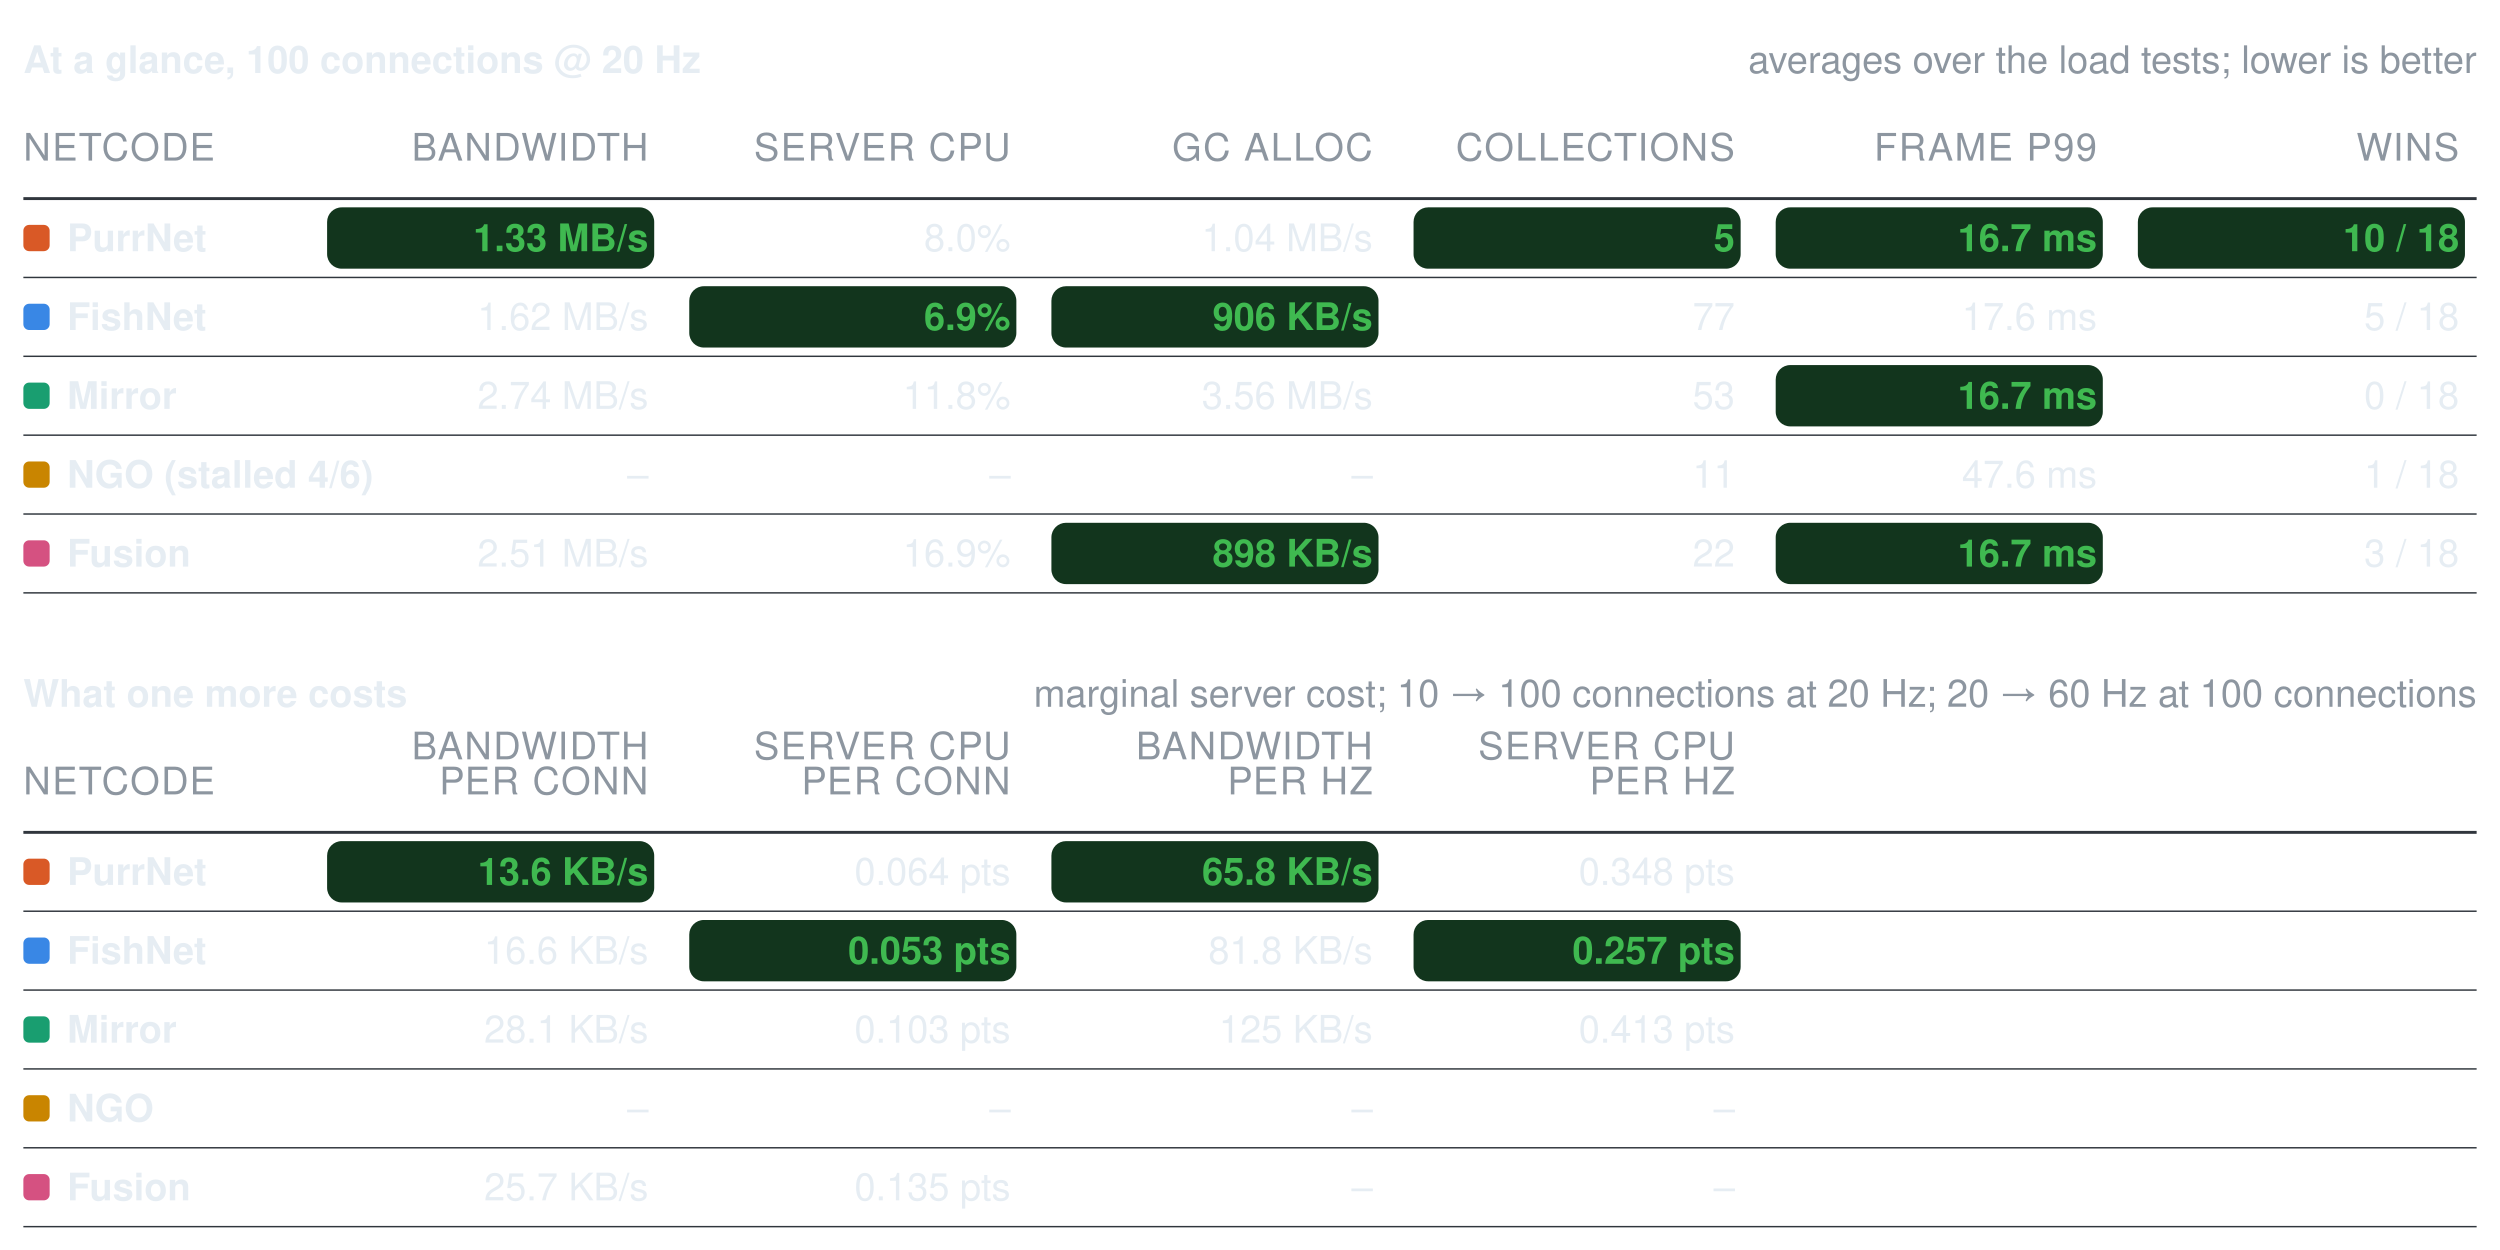
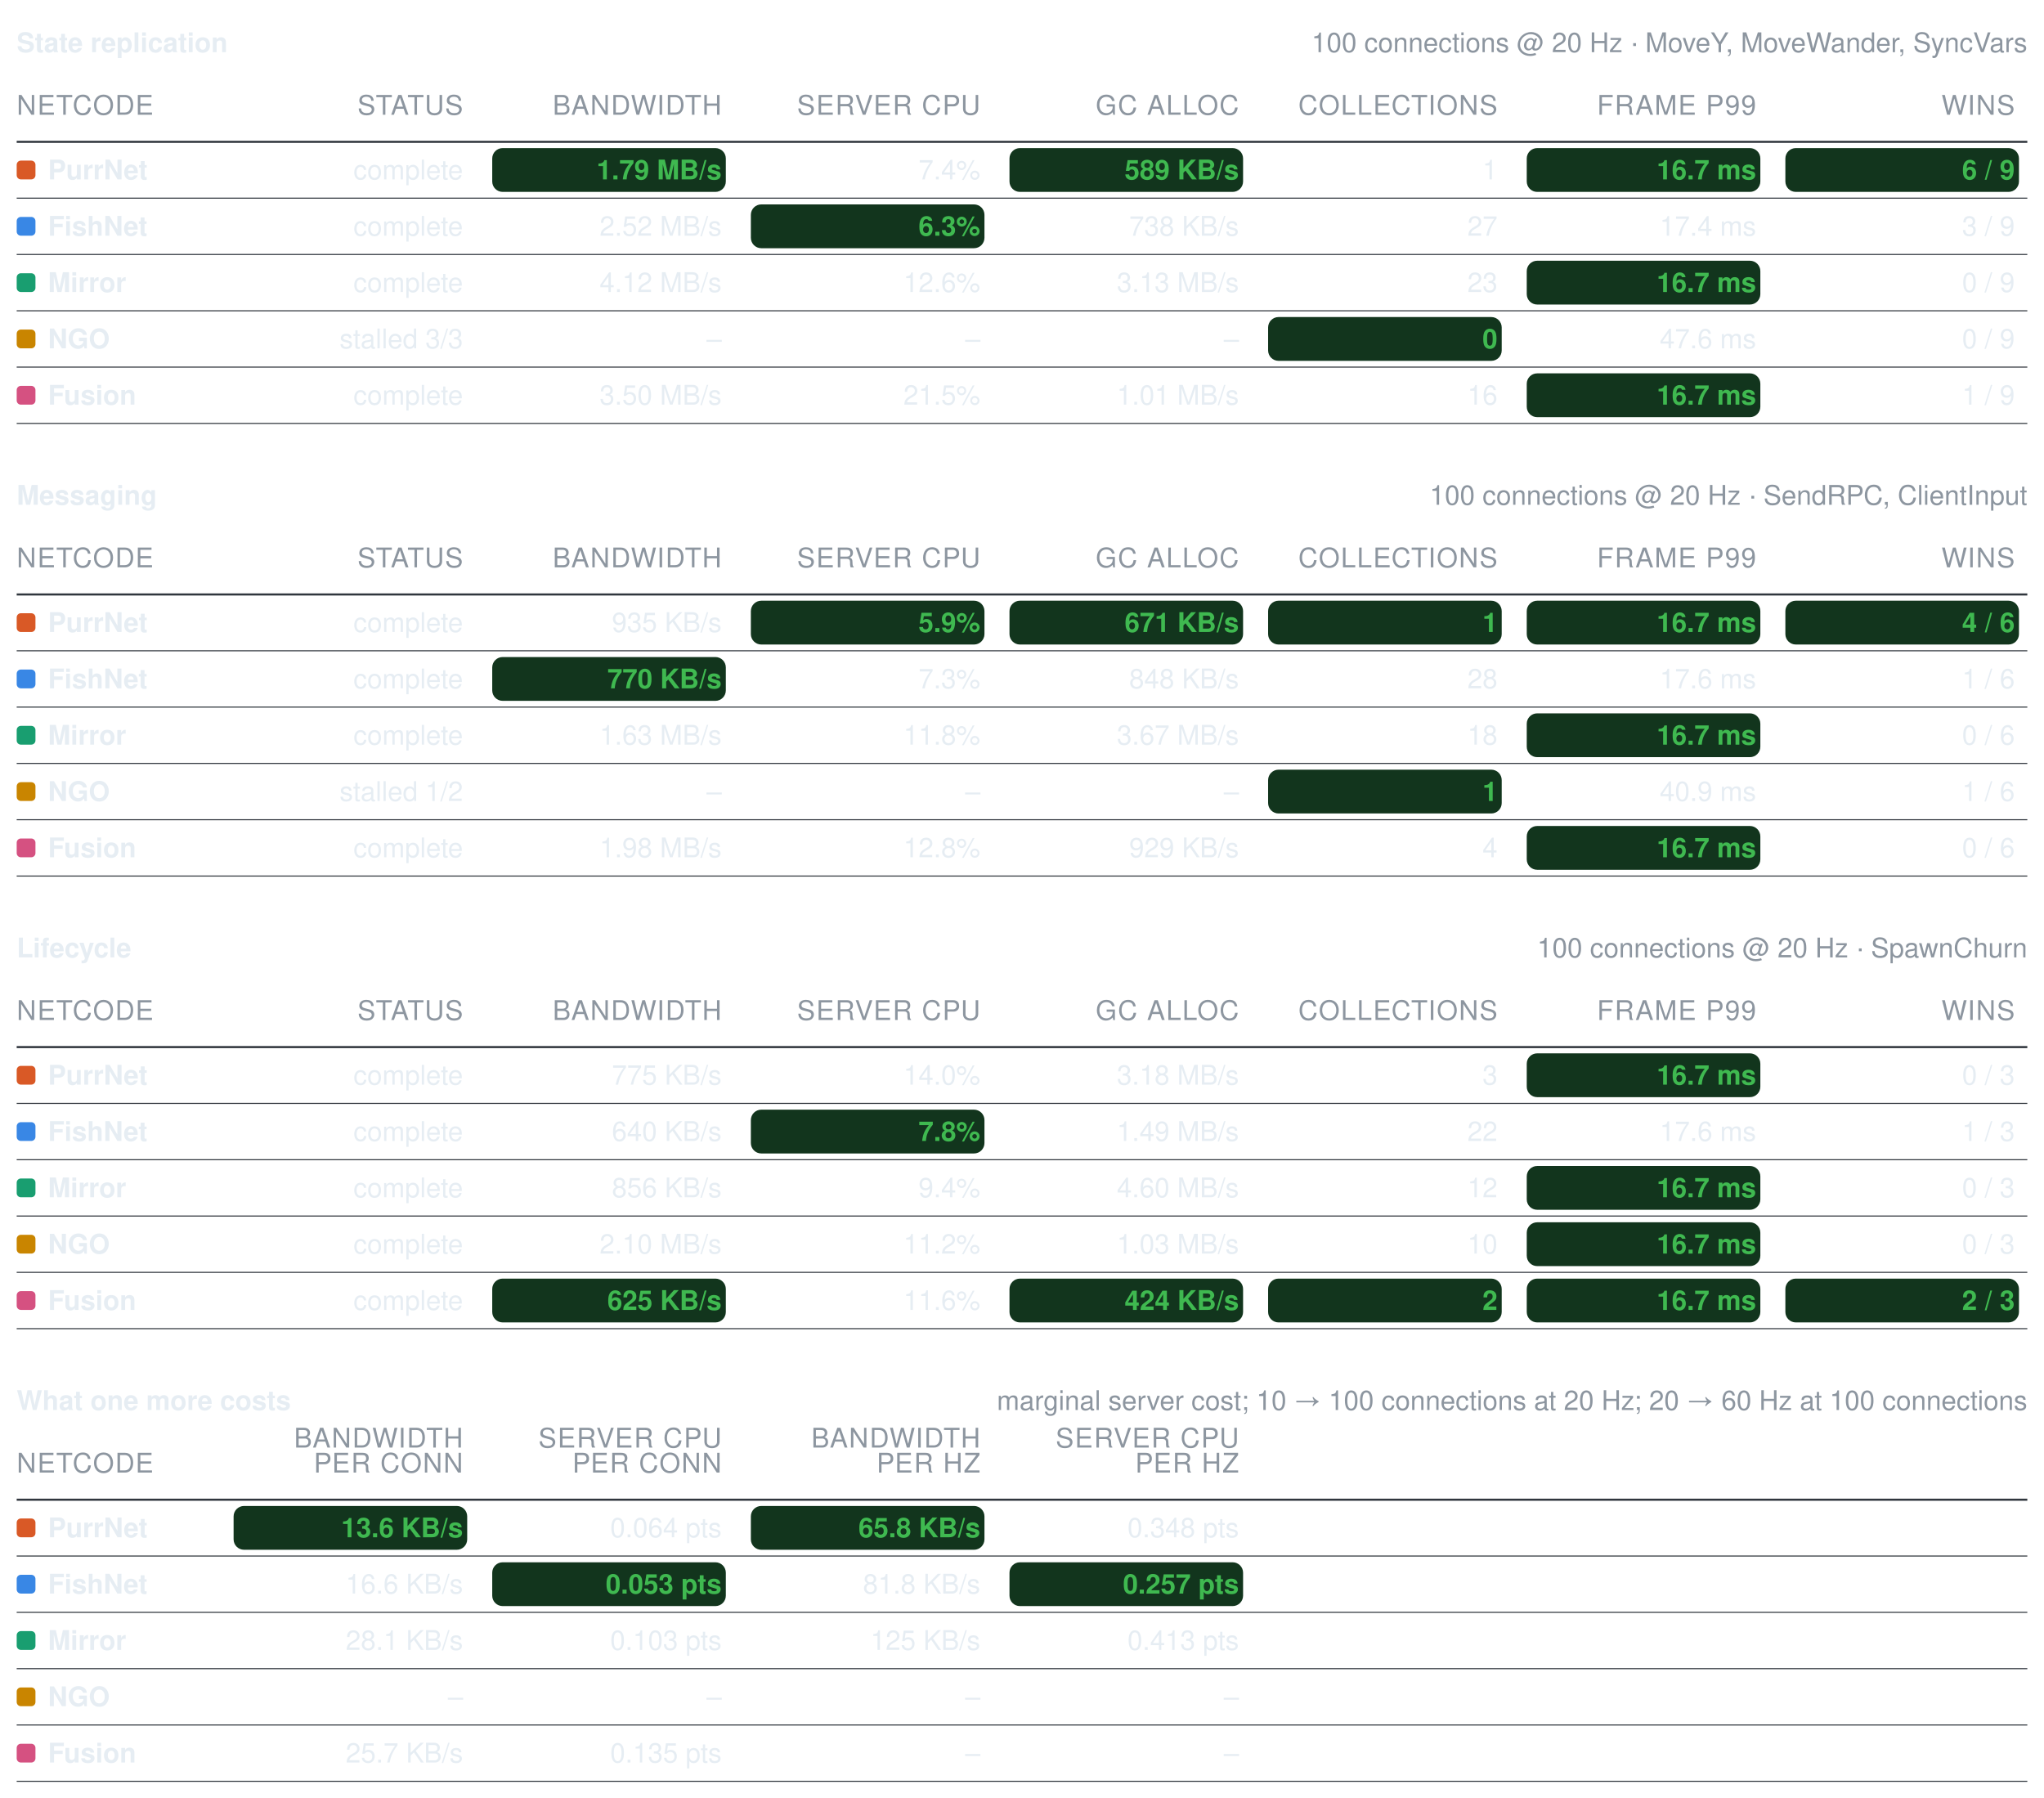
- <svg xmlns="http://www.w3.org/2000/svg" width="856" height="428" viewBox="0 0 856 428" role="img" aria-label="Benchmark summary tables">
+ <svg xmlns="http://www.w3.org/2000/svg" width="980" height="862" viewBox="0 0 980 862" role="img" aria-label="Benchmark summary tables">
  <style>text{font-family:-apple-system, BlinkMacSystemFont, Segoe UI, Helvetica, Arial, sans-serif;font-size:13px;font-variant-numeric:tabular-nums}</style>
-   <text x="8" y="25" font-weight="600" fill="#e6edf3">At a glance, 100 connections @ 20 Hz</text>
-   <text x="848" y="25" text-anchor="end" fill="#8d96a0" font-size="12">averages over the load tests; lower is better</text>
+   <text x="8" y="25" font-weight="600" fill="#e6edf3">State replication</text>
+   <text x="972" y="25" text-anchor="end" fill="#8d96a0" font-size="12">100 connections @ 20 Hz · MoveY, MoveWander, SyncVars</text>
  <text x="8" y="55" fill="#8d96a0" font-size="11" letter-spacing="0.5">NETCODE</text>
-   <text x="222" y="55" text-anchor="end" fill="#8d96a0" font-size="11" letter-spacing="0.5">BANDWIDTH</text>
-   <text x="346" y="55" text-anchor="end" fill="#8d96a0" font-size="11" letter-spacing="0.5">SERVER CPU</text>
-   <text x="470" y="55" text-anchor="end" fill="#8d96a0" font-size="11" letter-spacing="0.5">GC ALLOC</text>
-   <text x="594" y="55" text-anchor="end" fill="#8d96a0" font-size="11" letter-spacing="0.5">COLLECTIONS</text>
-   <text x="718" y="55" text-anchor="end" fill="#8d96a0" font-size="11" letter-spacing="0.5">FRAME P99</text>
-   <text x="842" y="55" text-anchor="end" fill="#8d96a0" font-size="11" letter-spacing="0.5">WINS</text>
-   <line x1="8" y1="68" x2="848" y2="68" stroke="#30363d" stroke-width="1" />
+   <text x="222" y="55" text-anchor="end" fill="#8d96a0" font-size="11" letter-spacing="0.5">STATUS</text>
+   <text x="346" y="55" text-anchor="end" fill="#8d96a0" font-size="11" letter-spacing="0.5">BANDWIDTH</text>
+   <text x="470" y="55" text-anchor="end" fill="#8d96a0" font-size="11" letter-spacing="0.5">SERVER CPU</text>
+   <text x="594" y="55" text-anchor="end" fill="#8d96a0" font-size="11" letter-spacing="0.5">GC ALLOC</text>
+   <text x="718" y="55" text-anchor="end" fill="#8d96a0" font-size="11" letter-spacing="0.5">COLLECTIONS</text>
+   <text x="842" y="55" text-anchor="end" fill="#8d96a0" font-size="11" letter-spacing="0.5">FRAME P99</text>
+   <text x="966" y="55" text-anchor="end" fill="#8d96a0" font-size="11" letter-spacing="0.5">WINS</text>
+   <line x1="8" y1="68" x2="972" y2="68" stroke="#30363d" stroke-width="1" />
  <rect x="8" y="77" width="9" height="9" rx="2" fill="#d95926" />
  <text x="23" y="86" fill="#e6edf3" font-weight="600">PurrNet</text>
-   <rect x="112" y="71" width="112" height="21" rx="5" fill="#12351d" />
-   <text x="222" y="86" text-anchor="end" fill="#3fb950" font-weight="600">1.33 MB/s</text>
-   <text x="346" y="86" text-anchor="end" fill="#e6edf3" font-weight="400">8.0%</text>
-   <text x="470" y="86" text-anchor="end" fill="#e6edf3" font-weight="400">1.04 MB/s</text>
+   <text x="222" y="86" text-anchor="end" fill="#e6edf3" font-weight="400">complete</text>
+   <rect x="236" y="71" width="112" height="21" rx="5" fill="#12351d" />
+   <text x="346" y="86" text-anchor="end" fill="#3fb950" font-weight="600">1.79 MB/s</text>
+   <text x="470" y="86" text-anchor="end" fill="#e6edf3" font-weight="400">7.4%</text>
  <rect x="484" y="71" width="112" height="21" rx="5" fill="#12351d" />
-   <text x="594" y="86" text-anchor="end" fill="#3fb950" font-weight="600">5</text>
-   <rect x="608" y="71" width="112" height="21" rx="5" fill="#12351d" />
-   <text x="718" y="86" text-anchor="end" fill="#3fb950" font-weight="600">16.7 ms</text>
+   <text x="594" y="86" text-anchor="end" fill="#3fb950" font-weight="600">589 KB/s</text>
+   <text x="718" y="86" text-anchor="end" fill="#e6edf3" font-weight="400">1</text>
  <rect x="732" y="71" width="112" height="21" rx="5" fill="#12351d" />
-   <text x="842" y="86" text-anchor="end" fill="#3fb950" font-weight="600">10 / 18</text>
-   <line x1="8" y1="95" x2="848" y2="95" stroke="#30363d" stroke-width="0.5" />
+   <text x="842" y="86" text-anchor="end" fill="#3fb950" font-weight="600">16.7 ms</text>
+   <rect x="856" y="71" width="112" height="21" rx="5" fill="#12351d" />
+   <text x="966" y="86" text-anchor="end" fill="#3fb950" font-weight="600">6 / 9</text>
+   <line x1="8" y1="95" x2="972" y2="95" stroke="#30363d" stroke-width="0.5" />
  <rect x="8" y="104" width="9" height="9" rx="2" fill="#3987e5" />
  <text x="23" y="113" fill="#e6edf3" font-weight="600">FishNet</text>
-   <text x="222" y="113" text-anchor="end" fill="#e6edf3" font-weight="400">1.62 MB/s</text>
-   <rect x="236" y="98" width="112" height="21" rx="5" fill="#12351d" />
-   <text x="346" y="113" text-anchor="end" fill="#3fb950" font-weight="600">6.9%</text>
+   <text x="222" y="113" text-anchor="end" fill="#e6edf3" font-weight="400">complete</text>
+   <text x="346" y="113" text-anchor="end" fill="#e6edf3" font-weight="400">2.52 MB/s</text>
  <rect x="360" y="98" width="112" height="21" rx="5" fill="#12351d" />
-   <text x="470" y="113" text-anchor="end" fill="#3fb950" font-weight="600">906 KB/s</text>
-   <text x="594" y="113" text-anchor="end" fill="#e6edf3" font-weight="400">77</text>
-   <text x="718" y="113" text-anchor="end" fill="#e6edf3" font-weight="400">17.6 ms</text>
-   <text x="842" y="113" text-anchor="end" fill="#e6edf3" font-weight="400">5 / 18</text>
-   <line x1="8" y1="122" x2="848" y2="122" stroke="#30363d" stroke-width="0.5" />
+   <text x="470" y="113" text-anchor="end" fill="#3fb950" font-weight="600">6.3%</text>
+   <text x="594" y="113" text-anchor="end" fill="#e6edf3" font-weight="400">738 KB/s</text>
+   <text x="718" y="113" text-anchor="end" fill="#e6edf3" font-weight="400">27</text>
+   <text x="842" y="113" text-anchor="end" fill="#e6edf3" font-weight="400">17.4 ms</text>
+   <text x="966" y="113" text-anchor="end" fill="#e6edf3" font-weight="400">3 / 9</text>
+   <line x1="8" y1="122" x2="972" y2="122" stroke="#30363d" stroke-width="0.5" />
  <rect x="8" y="131" width="9" height="9" rx="2" fill="#199e70" />
  <text x="23" y="140" fill="#e6edf3" font-weight="600">Mirror</text>
-   <text x="222" y="140" text-anchor="end" fill="#e6edf3" font-weight="400">2.74 MB/s</text>
-   <text x="346" y="140" text-anchor="end" fill="#e6edf3" font-weight="400">11.8%</text>
-   <text x="470" y="140" text-anchor="end" fill="#e6edf3" font-weight="400">3.56 MB/s</text>
-   <text x="594" y="140" text-anchor="end" fill="#e6edf3" font-weight="400">53</text>
-   <rect x="608" y="125" width="112" height="21" rx="5" fill="#12351d" />
-   <text x="718" y="140" text-anchor="end" fill="#3fb950" font-weight="600">16.7 ms</text>
-   <text x="842" y="140" text-anchor="end" fill="#e6edf3" font-weight="400">0 / 18</text>
-   <line x1="8" y1="149" x2="848" y2="149" stroke="#30363d" stroke-width="0.5" />
+   <text x="222" y="140" text-anchor="end" fill="#e6edf3" font-weight="400">complete</text>
+   <text x="346" y="140" text-anchor="end" fill="#e6edf3" font-weight="400">4.12 MB/s</text>
+   <text x="470" y="140" text-anchor="end" fill="#e6edf3" font-weight="400">12.6%</text>
+   <text x="594" y="140" text-anchor="end" fill="#e6edf3" font-weight="400">3.13 MB/s</text>
+   <text x="718" y="140" text-anchor="end" fill="#e6edf3" font-weight="400">23</text>
+   <rect x="732" y="125" width="112" height="21" rx="5" fill="#12351d" />
+   <text x="842" y="140" text-anchor="end" fill="#3fb950" font-weight="600">16.7 ms</text>
+   <text x="966" y="140" text-anchor="end" fill="#e6edf3" font-weight="400">0 / 9</text>
+   <line x1="8" y1="149" x2="972" y2="149" stroke="#30363d" stroke-width="0.5" />
  <rect x="8" y="158" width="9" height="9" rx="2" fill="#c98500" />
-   <text x="23" y="167" fill="#e6edf3" font-weight="600">NGO (stalled 4/6)</text>
-   <text x="222" y="167" text-anchor="end" fill="#e6edf3" font-weight="400">–</text>
+   <text x="23" y="167" fill="#e6edf3" font-weight="600">NGO</text>
+   <text x="222" y="167" text-anchor="end" fill="#e6edf3" font-weight="400">stalled 3/3</text>
  <text x="346" y="167" text-anchor="end" fill="#e6edf3" font-weight="400">–</text>
  <text x="470" y="167" text-anchor="end" fill="#e6edf3" font-weight="400">–</text>
-   <text x="594" y="167" text-anchor="end" fill="#e6edf3" font-weight="400">11</text>
-   <text x="718" y="167" text-anchor="end" fill="#e6edf3" font-weight="400">47.6 ms</text>
-   <text x="842" y="167" text-anchor="end" fill="#e6edf3" font-weight="400">1 / 18</text>
-   <line x1="8" y1="176" x2="848" y2="176" stroke="#30363d" stroke-width="0.5" />
+   <text x="594" y="167" text-anchor="end" fill="#e6edf3" font-weight="400">–</text>
+   <rect x="608" y="152" width="112" height="21" rx="5" fill="#12351d" />
+   <text x="718" y="167" text-anchor="end" fill="#3fb950" font-weight="600">0</text>
+   <text x="842" y="167" text-anchor="end" fill="#e6edf3" font-weight="400">47.6 ms</text>
+   <text x="966" y="167" text-anchor="end" fill="#e6edf3" font-weight="400">0 / 9</text>
+   <line x1="8" y1="176" x2="972" y2="176" stroke="#30363d" stroke-width="0.5" />
  <rect x="8" y="185" width="9" height="9" rx="2" fill="#d55181" />
  <text x="23" y="194" fill="#e6edf3" font-weight="600">Fusion</text>
-   <text x="222" y="194" text-anchor="end" fill="#e6edf3" font-weight="400">2.51 MB/s</text>
-   <text x="346" y="194" text-anchor="end" fill="#e6edf3" font-weight="400">16.9%</text>
-   <rect x="360" y="179" width="112" height="21" rx="5" fill="#12351d" />
-   <text x="470" y="194" text-anchor="end" fill="#3fb950" font-weight="600">898 KB/s</text>
-   <text x="594" y="194" text-anchor="end" fill="#e6edf3" font-weight="400">22</text>
-   <rect x="608" y="179" width="112" height="21" rx="5" fill="#12351d" />
-   <text x="718" y="194" text-anchor="end" fill="#3fb950" font-weight="600">16.7 ms</text>
-   <text x="842" y="194" text-anchor="end" fill="#e6edf3" font-weight="400">3 / 18</text>
-   <line x1="8" y1="203" x2="848" y2="203" stroke="#30363d" stroke-width="0.5" />
-   <text x="8" y="242" font-weight="600" fill="#e6edf3">What one more costs</text>
-   <text x="848" y="242" text-anchor="end" fill="#8d96a0" font-size="12">marginal server cost; 10 → 100 connections at 20 Hz; 20 → 60 Hz at 100 connections</text>
+   <text x="222" y="194" text-anchor="end" fill="#e6edf3" font-weight="400">complete</text>
+   <text x="346" y="194" text-anchor="end" fill="#e6edf3" font-weight="400">3.50 MB/s</text>
+   <text x="470" y="194" text-anchor="end" fill="#e6edf3" font-weight="400">21.5%</text>
+   <text x="594" y="194" text-anchor="end" fill="#e6edf3" font-weight="400">1.01 MB/s</text>
+   <text x="718" y="194" text-anchor="end" fill="#e6edf3" font-weight="400">16</text>
+   <rect x="732" y="179" width="112" height="21" rx="5" fill="#12351d" />
+   <text x="842" y="194" text-anchor="end" fill="#3fb950" font-weight="600">16.7 ms</text>
+   <text x="966" y="194" text-anchor="end" fill="#e6edf3" font-weight="400">1 / 9</text>
+   <line x1="8" y1="203" x2="972" y2="203" stroke="#30363d" stroke-width="0.5" />
+   <text x="8" y="242" font-weight="600" fill="#e6edf3">Messaging</text>
+   <text x="972" y="242" text-anchor="end" fill="#8d96a0" font-size="12">100 connections @ 20 Hz · SendRPC, ClientInput</text>
  <text x="8" y="272" fill="#8d96a0" font-size="11" letter-spacing="0.5">NETCODE</text>
-   <text x="222" y="260" text-anchor="end" fill="#8d96a0" font-size="11" letter-spacing="0.5">BANDWIDTH</text>
-   <text x="222" y="272" text-anchor="end" fill="#8d96a0" font-size="11" letter-spacing="0.5">PER CONN</text>
-   <text x="346" y="260" text-anchor="end" fill="#8d96a0" font-size="11" letter-spacing="0.5">SERVER CPU</text>
-   <text x="346" y="272" text-anchor="end" fill="#8d96a0" font-size="11" letter-spacing="0.5">PER CONN</text>
-   <text x="470" y="260" text-anchor="end" fill="#8d96a0" font-size="11" letter-spacing="0.5">BANDWIDTH</text>
-   <text x="470" y="272" text-anchor="end" fill="#8d96a0" font-size="11" letter-spacing="0.5">PER HZ</text>
-   <text x="594" y="260" text-anchor="end" fill="#8d96a0" font-size="11" letter-spacing="0.5">SERVER CPU</text>
-   <text x="594" y="272" text-anchor="end" fill="#8d96a0" font-size="11" letter-spacing="0.5">PER HZ</text>
-   <line x1="8" y1="285" x2="848" y2="285" stroke="#30363d" stroke-width="1" />
+   <text x="222" y="272" text-anchor="end" fill="#8d96a0" font-size="11" letter-spacing="0.5">STATUS</text>
+   <text x="346" y="272" text-anchor="end" fill="#8d96a0" font-size="11" letter-spacing="0.5">BANDWIDTH</text>
+   <text x="470" y="272" text-anchor="end" fill="#8d96a0" font-size="11" letter-spacing="0.5">SERVER CPU</text>
+   <text x="594" y="272" text-anchor="end" fill="#8d96a0" font-size="11" letter-spacing="0.5">GC ALLOC</text>
+   <text x="718" y="272" text-anchor="end" fill="#8d96a0" font-size="11" letter-spacing="0.5">COLLECTIONS</text>
+   <text x="842" y="272" text-anchor="end" fill="#8d96a0" font-size="11" letter-spacing="0.5">FRAME P99</text>
+   <text x="966" y="272" text-anchor="end" fill="#8d96a0" font-size="11" letter-spacing="0.5">WINS</text>
+   <line x1="8" y1="285" x2="972" y2="285" stroke="#30363d" stroke-width="1" />
  <rect x="8" y="294" width="9" height="9" rx="2" fill="#d95926" />
  <text x="23" y="303" fill="#e6edf3" font-weight="600">PurrNet</text>
-   <rect x="112" y="288" width="112" height="21" rx="5" fill="#12351d" />
-   <text x="222" y="303" text-anchor="end" fill="#3fb950" font-weight="600">13.6 KB/s</text>
-   <text x="346" y="303" text-anchor="end" fill="#e6edf3" font-weight="400">0.064 pts</text>
+   <text x="222" y="303" text-anchor="end" fill="#e6edf3" font-weight="400">complete</text>
+   <text x="346" y="303" text-anchor="end" fill="#e6edf3" font-weight="400">935 KB/s</text>
  <rect x="360" y="288" width="112" height="21" rx="5" fill="#12351d" />
-   <text x="470" y="303" text-anchor="end" fill="#3fb950" font-weight="600">65.8 KB/s</text>
-   <text x="594" y="303" text-anchor="end" fill="#e6edf3" font-weight="400">0.348 pts</text>
-   <line x1="8" y1="312" x2="848" y2="312" stroke="#30363d" stroke-width="0.5" />
+   <text x="470" y="303" text-anchor="end" fill="#3fb950" font-weight="600">5.9%</text>
+   <rect x="484" y="288" width="112" height="21" rx="5" fill="#12351d" />
+   <text x="594" y="303" text-anchor="end" fill="#3fb950" font-weight="600">671 KB/s</text>
+   <rect x="608" y="288" width="112" height="21" rx="5" fill="#12351d" />
+   <text x="718" y="303" text-anchor="end" fill="#3fb950" font-weight="600">1</text>
+   <rect x="732" y="288" width="112" height="21" rx="5" fill="#12351d" />
+   <text x="842" y="303" text-anchor="end" fill="#3fb950" font-weight="600">16.7 ms</text>
+   <rect x="856" y="288" width="112" height="21" rx="5" fill="#12351d" />
+   <text x="966" y="303" text-anchor="end" fill="#3fb950" font-weight="600">4 / 6</text>
+   <line x1="8" y1="312" x2="972" y2="312" stroke="#30363d" stroke-width="0.5" />
  <rect x="8" y="321" width="9" height="9" rx="2" fill="#3987e5" />
  <text x="23" y="330" fill="#e6edf3" font-weight="600">FishNet</text>
-   <text x="222" y="330" text-anchor="end" fill="#e6edf3" font-weight="400">16.6 KB/s</text>
+   <text x="222" y="330" text-anchor="end" fill="#e6edf3" font-weight="400">complete</text>
  <rect x="236" y="315" width="112" height="21" rx="5" fill="#12351d" />
-   <text x="346" y="330" text-anchor="end" fill="#3fb950" font-weight="600">0.053 pts</text>
-   <text x="470" y="330" text-anchor="end" fill="#e6edf3" font-weight="400">81.8 KB/s</text>
-   <rect x="484" y="315" width="112" height="21" rx="5" fill="#12351d" />
-   <text x="594" y="330" text-anchor="end" fill="#3fb950" font-weight="600">0.257 pts</text>
-   <line x1="8" y1="339" x2="848" y2="339" stroke="#30363d" stroke-width="0.5" />
+   <text x="346" y="330" text-anchor="end" fill="#3fb950" font-weight="600">770 KB/s</text>
+   <text x="470" y="330" text-anchor="end" fill="#e6edf3" font-weight="400">7.3%</text>
+   <text x="594" y="330" text-anchor="end" fill="#e6edf3" font-weight="400">848 KB/s</text>
+   <text x="718" y="330" text-anchor="end" fill="#e6edf3" font-weight="400">28</text>
+   <text x="842" y="330" text-anchor="end" fill="#e6edf3" font-weight="400">17.6 ms</text>
+   <text x="966" y="330" text-anchor="end" fill="#e6edf3" font-weight="400">1 / 6</text>
+   <line x1="8" y1="339" x2="972" y2="339" stroke="#30363d" stroke-width="0.5" />
  <rect x="8" y="348" width="9" height="9" rx="2" fill="#199e70" />
  <text x="23" y="357" fill="#e6edf3" font-weight="600">Mirror</text>
-   <text x="222" y="357" text-anchor="end" fill="#e6edf3" font-weight="400">28.1 KB/s</text>
-   <text x="346" y="357" text-anchor="end" fill="#e6edf3" font-weight="400">0.103 pts</text>
-   <text x="470" y="357" text-anchor="end" fill="#e6edf3" font-weight="400">125 KB/s</text>
-   <text x="594" y="357" text-anchor="end" fill="#e6edf3" font-weight="400">0.413 pts</text>
-   <line x1="8" y1="366" x2="848" y2="366" stroke="#30363d" stroke-width="0.5" />
+   <text x="222" y="357" text-anchor="end" fill="#e6edf3" font-weight="400">complete</text>
+   <text x="346" y="357" text-anchor="end" fill="#e6edf3" font-weight="400">1.63 MB/s</text>
+   <text x="470" y="357" text-anchor="end" fill="#e6edf3" font-weight="400">11.8%</text>
+   <text x="594" y="357" text-anchor="end" fill="#e6edf3" font-weight="400">3.67 MB/s</text>
+   <text x="718" y="357" text-anchor="end" fill="#e6edf3" font-weight="400">18</text>
+   <rect x="732" y="342" width="112" height="21" rx="5" fill="#12351d" />
+   <text x="842" y="357" text-anchor="end" fill="#3fb950" font-weight="600">16.7 ms</text>
+   <text x="966" y="357" text-anchor="end" fill="#e6edf3" font-weight="400">0 / 6</text>
+   <line x1="8" y1="366" x2="972" y2="366" stroke="#30363d" stroke-width="0.5" />
  <rect x="8" y="375" width="9" height="9" rx="2" fill="#c98500" />
  <text x="23" y="384" fill="#e6edf3" font-weight="600">NGO</text>
-   <text x="222" y="384" text-anchor="end" fill="#e6edf3" font-weight="400">–</text>
+   <text x="222" y="384" text-anchor="end" fill="#e6edf3" font-weight="400">stalled 1/2</text>
  <text x="346" y="384" text-anchor="end" fill="#e6edf3" font-weight="400">–</text>
  <text x="470" y="384" text-anchor="end" fill="#e6edf3" font-weight="400">–</text>
  <text x="594" y="384" text-anchor="end" fill="#e6edf3" font-weight="400">–</text>
-   <line x1="8" y1="393" x2="848" y2="393" stroke="#30363d" stroke-width="0.5" />
+   <rect x="608" y="369" width="112" height="21" rx="5" fill="#12351d" />
+   <text x="718" y="384" text-anchor="end" fill="#3fb950" font-weight="600">1</text>
+   <text x="842" y="384" text-anchor="end" fill="#e6edf3" font-weight="400">40.9 ms</text>
+   <text x="966" y="384" text-anchor="end" fill="#e6edf3" font-weight="400">1 / 6</text>
+   <line x1="8" y1="393" x2="972" y2="393" stroke="#30363d" stroke-width="0.5" />
  <rect x="8" y="402" width="9" height="9" rx="2" fill="#d55181" />
  <text x="23" y="411" fill="#e6edf3" font-weight="600">Fusion</text>
-   <text x="222" y="411" text-anchor="end" fill="#e6edf3" font-weight="400">25.7 KB/s</text>
-   <text x="346" y="411" text-anchor="end" fill="#e6edf3" font-weight="400">0.135 pts</text>
-   <text x="470" y="411" text-anchor="end" fill="#e6edf3" font-weight="400">–</text>
-   <text x="594" y="411" text-anchor="end" fill="#e6edf3" font-weight="400">–</text>
-   <line x1="8" y1="420" x2="848" y2="420" stroke="#30363d" stroke-width="0.5" />
+   <text x="222" y="411" text-anchor="end" fill="#e6edf3" font-weight="400">complete</text>
+   <text x="346" y="411" text-anchor="end" fill="#e6edf3" font-weight="400">1.98 MB/s</text>
+   <text x="470" y="411" text-anchor="end" fill="#e6edf3" font-weight="400">12.8%</text>
+   <text x="594" y="411" text-anchor="end" fill="#e6edf3" font-weight="400">929 KB/s</text>
+   <text x="718" y="411" text-anchor="end" fill="#e6edf3" font-weight="400">4</text>
+   <rect x="732" y="396" width="112" height="21" rx="5" fill="#12351d" />
+   <text x="842" y="411" text-anchor="end" fill="#3fb950" font-weight="600">16.7 ms</text>
+   <text x="966" y="411" text-anchor="end" fill="#e6edf3" font-weight="400">0 / 6</text>
+   <line x1="8" y1="420" x2="972" y2="420" stroke="#30363d" stroke-width="0.5" />
+   <text x="8" y="459" font-weight="600" fill="#e6edf3">Lifecycle</text>
+   <text x="972" y="459" text-anchor="end" fill="#8d96a0" font-size="12">100 connections @ 20 Hz · SpawnChurn</text>
+   <text x="8" y="489" fill="#8d96a0" font-size="11" letter-spacing="0.5">NETCODE</text>
+   <text x="222" y="489" text-anchor="end" fill="#8d96a0" font-size="11" letter-spacing="0.5">STATUS</text>
+   <text x="346" y="489" text-anchor="end" fill="#8d96a0" font-size="11" letter-spacing="0.5">BANDWIDTH</text>
+   <text x="470" y="489" text-anchor="end" fill="#8d96a0" font-size="11" letter-spacing="0.5">SERVER CPU</text>
+   <text x="594" y="489" text-anchor="end" fill="#8d96a0" font-size="11" letter-spacing="0.5">GC ALLOC</text>
+   <text x="718" y="489" text-anchor="end" fill="#8d96a0" font-size="11" letter-spacing="0.5">COLLECTIONS</text>
+   <text x="842" y="489" text-anchor="end" fill="#8d96a0" font-size="11" letter-spacing="0.5">FRAME P99</text>
+   <text x="966" y="489" text-anchor="end" fill="#8d96a0" font-size="11" letter-spacing="0.5">WINS</text>
+   <line x1="8" y1="502" x2="972" y2="502" stroke="#30363d" stroke-width="1" />
+   <rect x="8" y="511" width="9" height="9" rx="2" fill="#d95926" />
+   <text x="23" y="520" fill="#e6edf3" font-weight="600">PurrNet</text>
+   <text x="222" y="520" text-anchor="end" fill="#e6edf3" font-weight="400">complete</text>
+   <text x="346" y="520" text-anchor="end" fill="#e6edf3" font-weight="400">775 KB/s</text>
+   <text x="470" y="520" text-anchor="end" fill="#e6edf3" font-weight="400">14.0%</text>
+   <text x="594" y="520" text-anchor="end" fill="#e6edf3" font-weight="400">3.18 MB/s</text>
+   <text x="718" y="520" text-anchor="end" fill="#e6edf3" font-weight="400">3</text>
+   <rect x="732" y="505" width="112" height="21" rx="5" fill="#12351d" />
+   <text x="842" y="520" text-anchor="end" fill="#3fb950" font-weight="600">16.7 ms</text>
+   <text x="966" y="520" text-anchor="end" fill="#e6edf3" font-weight="400">0 / 3</text>
+   <line x1="8" y1="529" x2="972" y2="529" stroke="#30363d" stroke-width="0.5" />
+   <rect x="8" y="538" width="9" height="9" rx="2" fill="#3987e5" />
+   <text x="23" y="547" fill="#e6edf3" font-weight="600">FishNet</text>
+   <text x="222" y="547" text-anchor="end" fill="#e6edf3" font-weight="400">complete</text>
+   <text x="346" y="547" text-anchor="end" fill="#e6edf3" font-weight="400">640 KB/s</text>
+   <rect x="360" y="532" width="112" height="21" rx="5" fill="#12351d" />
+   <text x="470" y="547" text-anchor="end" fill="#3fb950" font-weight="600">7.8%</text>
+   <text x="594" y="547" text-anchor="end" fill="#e6edf3" font-weight="400">1.49 MB/s</text>
+   <text x="718" y="547" text-anchor="end" fill="#e6edf3" font-weight="400">22</text>
+   <text x="842" y="547" text-anchor="end" fill="#e6edf3" font-weight="400">17.6 ms</text>
+   <text x="966" y="547" text-anchor="end" fill="#e6edf3" font-weight="400">1 / 3</text>
+   <line x1="8" y1="556" x2="972" y2="556" stroke="#30363d" stroke-width="0.5" />
+   <rect x="8" y="565" width="9" height="9" rx="2" fill="#199e70" />
+   <text x="23" y="574" fill="#e6edf3" font-weight="600">Mirror</text>
+   <text x="222" y="574" text-anchor="end" fill="#e6edf3" font-weight="400">complete</text>
+   <text x="346" y="574" text-anchor="end" fill="#e6edf3" font-weight="400">856 KB/s</text>
+   <text x="470" y="574" text-anchor="end" fill="#e6edf3" font-weight="400">9.4%</text>
+   <text x="594" y="574" text-anchor="end" fill="#e6edf3" font-weight="400">4.60 MB/s</text>
+   <text x="718" y="574" text-anchor="end" fill="#e6edf3" font-weight="400">12</text>
+   <rect x="732" y="559" width="112" height="21" rx="5" fill="#12351d" />
+   <text x="842" y="574" text-anchor="end" fill="#3fb950" font-weight="600">16.7 ms</text>
+   <text x="966" y="574" text-anchor="end" fill="#e6edf3" font-weight="400">0 / 3</text>
+   <line x1="8" y1="583" x2="972" y2="583" stroke="#30363d" stroke-width="0.5" />
+   <rect x="8" y="592" width="9" height="9" rx="2" fill="#c98500" />
+   <text x="23" y="601" fill="#e6edf3" font-weight="600">NGO</text>
+   <text x="222" y="601" text-anchor="end" fill="#e6edf3" font-weight="400">complete</text>
+   <text x="346" y="601" text-anchor="end" fill="#e6edf3" font-weight="400">2.10 MB/s</text>
+   <text x="470" y="601" text-anchor="end" fill="#e6edf3" font-weight="400">11.2%</text>
+   <text x="594" y="601" text-anchor="end" fill="#e6edf3" font-weight="400">1.03 MB/s</text>
+   <text x="718" y="601" text-anchor="end" fill="#e6edf3" font-weight="400">10</text>
+   <rect x="732" y="586" width="112" height="21" rx="5" fill="#12351d" />
+   <text x="842" y="601" text-anchor="end" fill="#3fb950" font-weight="600">16.7 ms</text>
+   <text x="966" y="601" text-anchor="end" fill="#e6edf3" font-weight="400">0 / 3</text>
+   <line x1="8" y1="610" x2="972" y2="610" stroke="#30363d" stroke-width="0.5" />
+   <rect x="8" y="619" width="9" height="9" rx="2" fill="#d55181" />
+   <text x="23" y="628" fill="#e6edf3" font-weight="600">Fusion</text>
+   <text x="222" y="628" text-anchor="end" fill="#e6edf3" font-weight="400">complete</text>
+   <rect x="236" y="613" width="112" height="21" rx="5" fill="#12351d" />
+   <text x="346" y="628" text-anchor="end" fill="#3fb950" font-weight="600">625 KB/s</text>
+   <text x="470" y="628" text-anchor="end" fill="#e6edf3" font-weight="400">11.6%</text>
+   <rect x="484" y="613" width="112" height="21" rx="5" fill="#12351d" />
+   <text x="594" y="628" text-anchor="end" fill="#3fb950" font-weight="600">424 KB/s</text>
+   <rect x="608" y="613" width="112" height="21" rx="5" fill="#12351d" />
+   <text x="718" y="628" text-anchor="end" fill="#3fb950" font-weight="600">2</text>
+   <rect x="732" y="613" width="112" height="21" rx="5" fill="#12351d" />
+   <text x="842" y="628" text-anchor="end" fill="#3fb950" font-weight="600">16.7 ms</text>
+   <rect x="856" y="613" width="112" height="21" rx="5" fill="#12351d" />
+   <text x="966" y="628" text-anchor="end" fill="#3fb950" font-weight="600">2 / 3</text>
+   <line x1="8" y1="637" x2="972" y2="637" stroke="#30363d" stroke-width="0.5" />
+   <text x="8" y="676" font-weight="600" fill="#e6edf3">What one more costs</text>
+   <text x="972" y="676" text-anchor="end" fill="#8d96a0" font-size="12">marginal server cost; 10 → 100 connections at 20 Hz; 20 → 60 Hz at 100 connections</text>
+   <text x="8" y="706" fill="#8d96a0" font-size="11" letter-spacing="0.5">NETCODE</text>
+   <text x="222" y="694" text-anchor="end" fill="#8d96a0" font-size="11" letter-spacing="0.5">BANDWIDTH</text>
+   <text x="222" y="706" text-anchor="end" fill="#8d96a0" font-size="11" letter-spacing="0.5">PER CONN</text>
+   <text x="346" y="694" text-anchor="end" fill="#8d96a0" font-size="11" letter-spacing="0.5">SERVER CPU</text>
+   <text x="346" y="706" text-anchor="end" fill="#8d96a0" font-size="11" letter-spacing="0.5">PER CONN</text>
+   <text x="470" y="694" text-anchor="end" fill="#8d96a0" font-size="11" letter-spacing="0.5">BANDWIDTH</text>
+   <text x="470" y="706" text-anchor="end" fill="#8d96a0" font-size="11" letter-spacing="0.5">PER HZ</text>
+   <text x="594" y="694" text-anchor="end" fill="#8d96a0" font-size="11" letter-spacing="0.5">SERVER CPU</text>
+   <text x="594" y="706" text-anchor="end" fill="#8d96a0" font-size="11" letter-spacing="0.5">PER HZ</text>
+   <line x1="8" y1="719" x2="972" y2="719" stroke="#30363d" stroke-width="1" />
+   <rect x="8" y="728" width="9" height="9" rx="2" fill="#d95926" />
+   <text x="23" y="737" fill="#e6edf3" font-weight="600">PurrNet</text>
+   <rect x="112" y="722" width="112" height="21" rx="5" fill="#12351d" />
+   <text x="222" y="737" text-anchor="end" fill="#3fb950" font-weight="600">13.6 KB/s</text>
+   <text x="346" y="737" text-anchor="end" fill="#e6edf3" font-weight="400">0.064 pts</text>
+   <rect x="360" y="722" width="112" height="21" rx="5" fill="#12351d" />
+   <text x="470" y="737" text-anchor="end" fill="#3fb950" font-weight="600">65.8 KB/s</text>
+   <text x="594" y="737" text-anchor="end" fill="#e6edf3" font-weight="400">0.348 pts</text>
+   <line x1="8" y1="746" x2="972" y2="746" stroke="#30363d" stroke-width="0.5" />
+   <rect x="8" y="755" width="9" height="9" rx="2" fill="#3987e5" />
+   <text x="23" y="764" fill="#e6edf3" font-weight="600">FishNet</text>
+   <text x="222" y="764" text-anchor="end" fill="#e6edf3" font-weight="400">16.6 KB/s</text>
+   <rect x="236" y="749" width="112" height="21" rx="5" fill="#12351d" />
+   <text x="346" y="764" text-anchor="end" fill="#3fb950" font-weight="600">0.053 pts</text>
+   <text x="470" y="764" text-anchor="end" fill="#e6edf3" font-weight="400">81.8 KB/s</text>
+   <rect x="484" y="749" width="112" height="21" rx="5" fill="#12351d" />
+   <text x="594" y="764" text-anchor="end" fill="#3fb950" font-weight="600">0.257 pts</text>
+   <line x1="8" y1="773" x2="972" y2="773" stroke="#30363d" stroke-width="0.5" />
+   <rect x="8" y="782" width="9" height="9" rx="2" fill="#199e70" />
+   <text x="23" y="791" fill="#e6edf3" font-weight="600">Mirror</text>
+   <text x="222" y="791" text-anchor="end" fill="#e6edf3" font-weight="400">28.1 KB/s</text>
+   <text x="346" y="791" text-anchor="end" fill="#e6edf3" font-weight="400">0.103 pts</text>
+   <text x="470" y="791" text-anchor="end" fill="#e6edf3" font-weight="400">125 KB/s</text>
+   <text x="594" y="791" text-anchor="end" fill="#e6edf3" font-weight="400">0.413 pts</text>
+   <line x1="8" y1="800" x2="972" y2="800" stroke="#30363d" stroke-width="0.5" />
+   <rect x="8" y="809" width="9" height="9" rx="2" fill="#c98500" />
+   <text x="23" y="818" fill="#e6edf3" font-weight="600">NGO</text>
+   <text x="222" y="818" text-anchor="end" fill="#e6edf3" font-weight="400">–</text>
+   <text x="346" y="818" text-anchor="end" fill="#e6edf3" font-weight="400">–</text>
+   <text x="470" y="818" text-anchor="end" fill="#e6edf3" font-weight="400">–</text>
+   <text x="594" y="818" text-anchor="end" fill="#e6edf3" font-weight="400">–</text>
+   <line x1="8" y1="827" x2="972" y2="827" stroke="#30363d" stroke-width="0.5" />
+   <rect x="8" y="836" width="9" height="9" rx="2" fill="#d55181" />
+   <text x="23" y="845" fill="#e6edf3" font-weight="600">Fusion</text>
+   <text x="222" y="845" text-anchor="end" fill="#e6edf3" font-weight="400">25.7 KB/s</text>
+   <text x="346" y="845" text-anchor="end" fill="#e6edf3" font-weight="400">0.135 pts</text>
+   <text x="470" y="845" text-anchor="end" fill="#e6edf3" font-weight="400">–</text>
+   <text x="594" y="845" text-anchor="end" fill="#e6edf3" font-weight="400">–</text>
+   <line x1="8" y1="854" x2="972" y2="854" stroke="#30363d" stroke-width="0.5" />
</svg>
